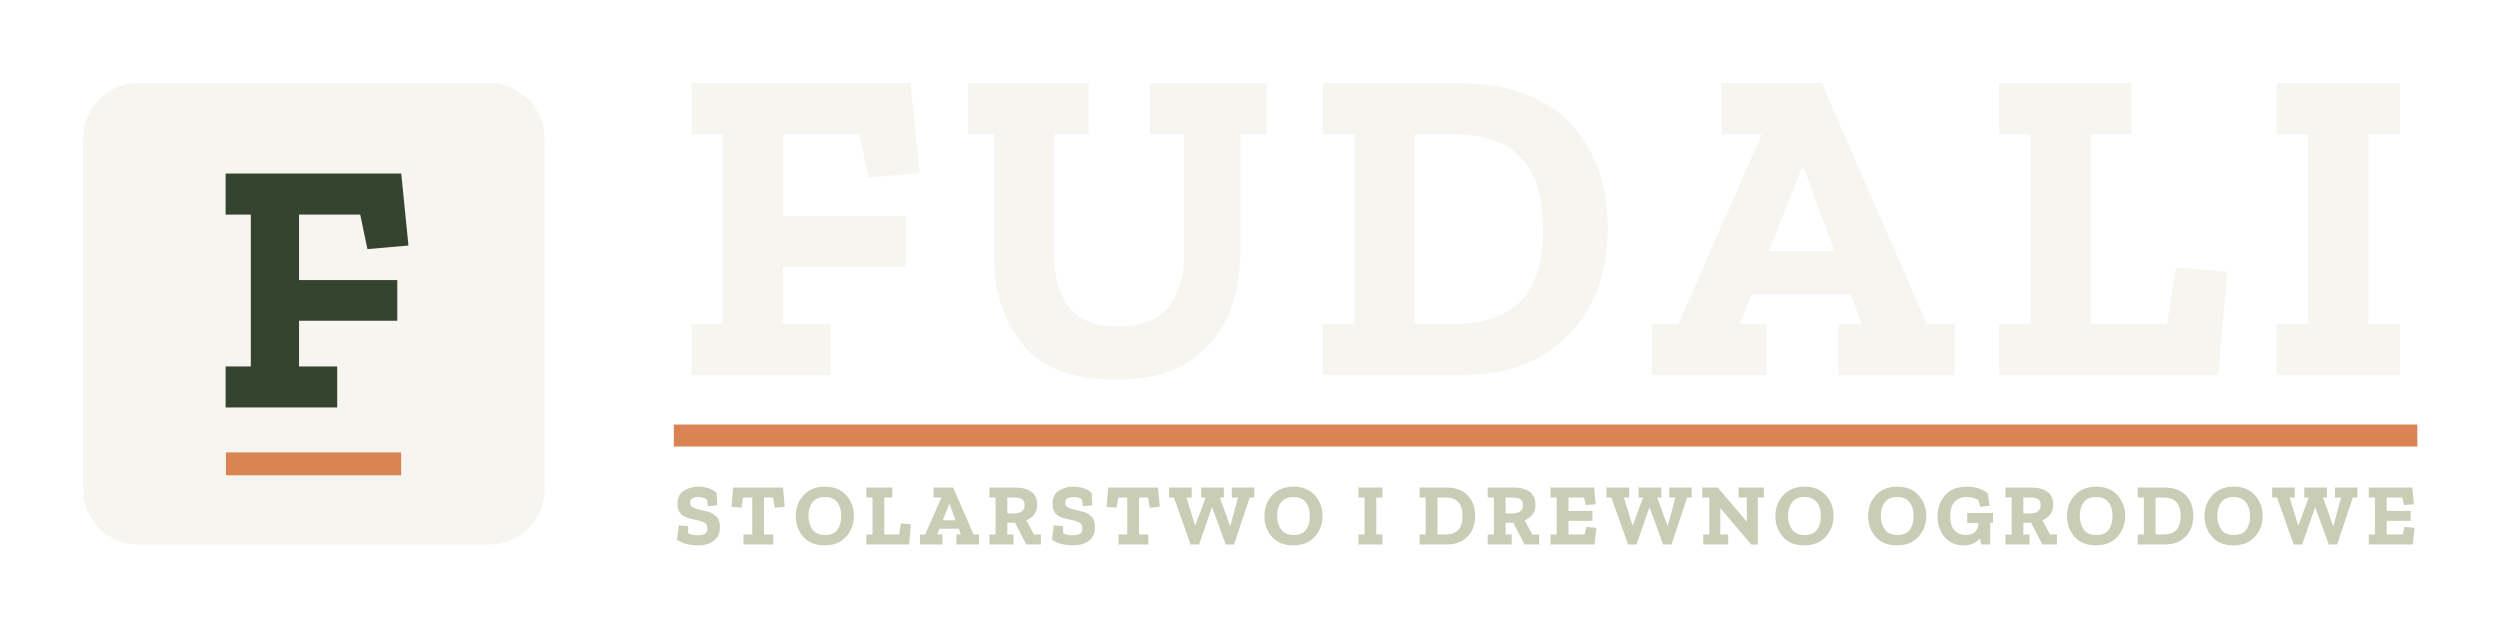
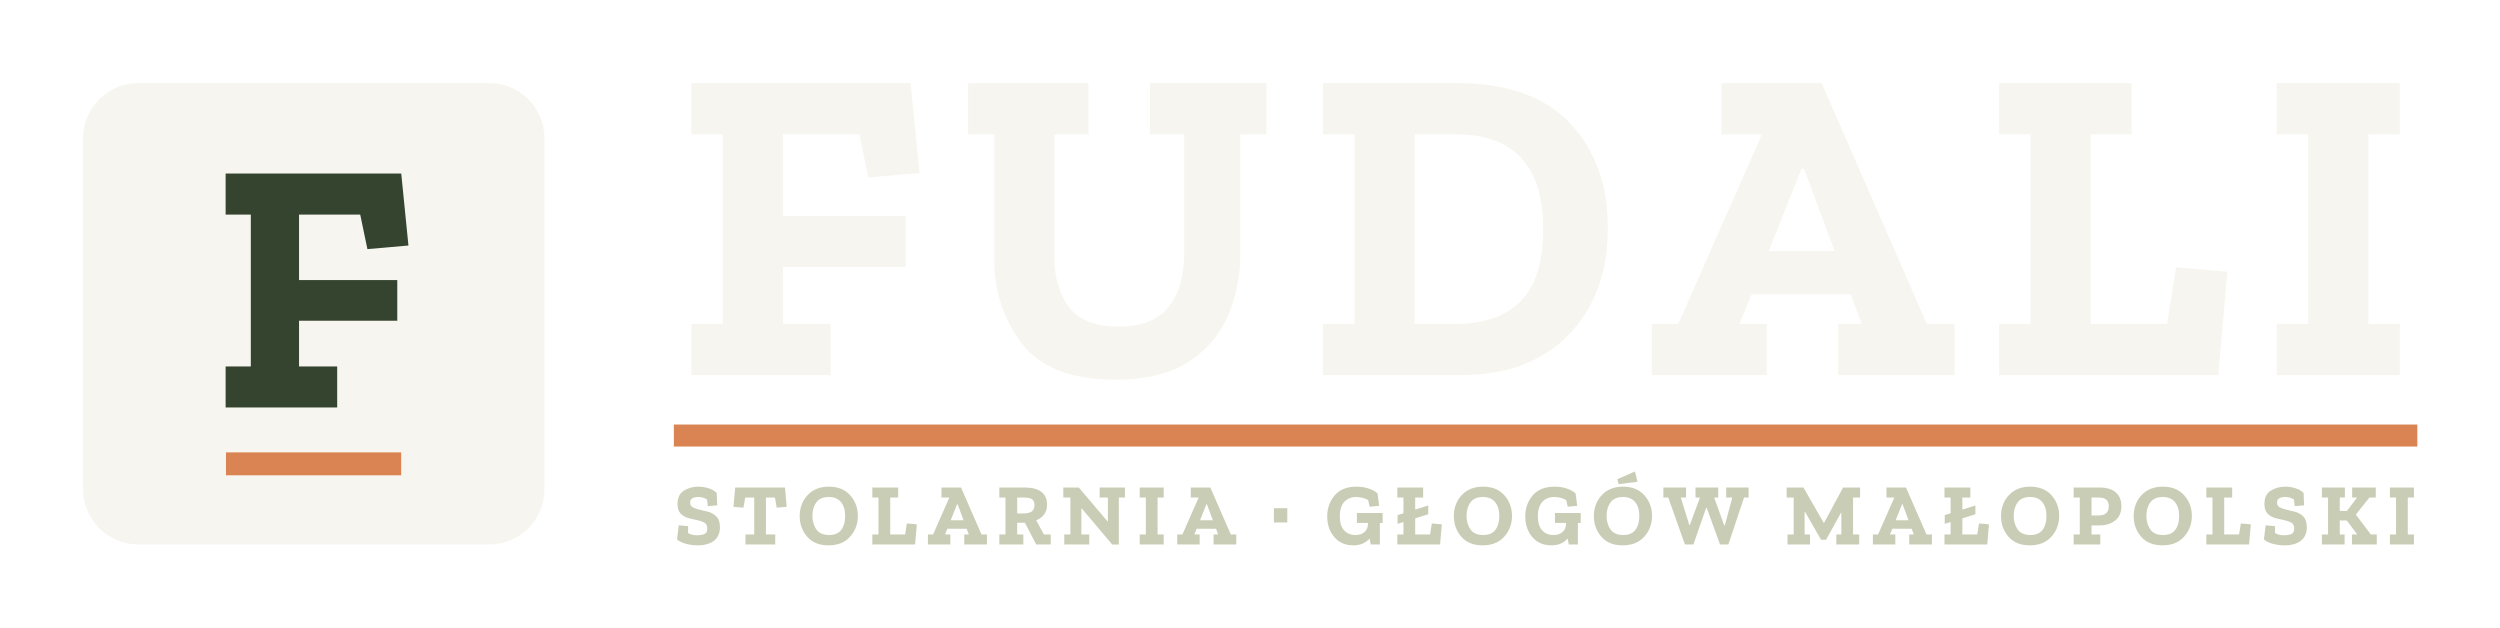
<svg xmlns="http://www.w3.org/2000/svg" viewBox="0 0 556.5 139.7" width="556.5" height="139.7">
  <g transform="translate(18.5 18.5)">
    <rect width="102.7" height="102.7" rx="12.3" fill="#F7F5EF" />
    <g transform="translate(28.6 72.2)">
      <path d="M43.818 -36.048 34.686 -35.247 33.084 -42.937H19.466V-28.358H41.335V-19.306H19.466V-9.132H27.957V0.0H3.124V-9.132H8.732V-42.937H3.124V-52.069H42.216Z" fill="#34442F" />
    </g>
    <rect x="31.8" y="82.2" width="39.0" height="5.1" fill="#DB8453" />
    <g transform="translate(131.5 0)">
      <g transform="translate(0 0.0)">
        <path d="M54.7 -45.0 43.3 -44.0 41.3 -53.6H24.3V-35.4H51.6V-24.1H24.3V-11.4H34.9V0.0H3.9V-11.4H10.9V-53.6H3.9V-65.0H52.7Z M131.9 -53.6H126.1V-26.9Q126.1 -20.0 123.5 -13.6Q120.9 -7.2 114.8 -3.1Q108.7 1.0 98.3 1.0Q83.5 1.0 77.4 -7.15Q71.3 -15.3 71.3 -25.8V-53.6H65.5V-65.0H92.3V-53.6H84.7V-26.2Q84.7 -19.5 87.95 -15.15Q91.2 -10.8 99.0 -10.8Q106.7 -10.8 110.15 -15.2Q113.6 -19.6 113.6 -26.9V-53.6H106.0V-65.0H131.9Z M207.9 -32.8Q207.9 -18.0 199.2 -9.0Q190.5 0.0 175.1 0.0H144.5V-11.4H151.5V-53.6H144.5V-65.0H174.3Q191 -65.0 199.45 -56.1Q207.9 -47.2 207.9 -32.8ZM193.5 -32.6Q193.5 -53.6 174 -53.6H164.9V-11.4H174Q183.4 -11.4 188.45 -16.4Q193.5 -21.4 193.5 -32.6Z M285.1 0.0H259.2V-11.4H264.4L262 -18.0H239.9L237.2 -11.4H243.3V0.0H217.7V-11.4H223.6L242.2 -53.6H233.2V-65.0H255.5L278.9 -11.4H285.1ZM258.4 -27.6 251.6 -45.9H251L243.7 -27.6Z M343.8 0.0H295.0V-11.4H302.0V-53.6H295.0V-65.0H324.5V-53.6H315.4V-11.4H332.4L334.4 -24.0L345.8 -23.0Z M384.2 0.0H356.8V-11.4H363.8V-53.6H356.8V-65.0H384.2V-53.6H377.2V-11.4H384.2Z" fill="#F7F5EF" transform="translate(0 65.0)" />
        <rect x="0" y="76.0" width="388.1" height="4.9" fill="#DB8453" />
-         <path d="M10.257 -3.841Q10.257 -1.872 8.931 -0.838Q7.605 0.195 5.285 0.195Q3.998 0.195 2.72 -0.136Q1.443 -0.468 0.702 -1.131L1.092 -4.271L3.179 -4.075L3.159 -2.535Q3.822 -2.184 4.29 -2.116Q4.758 -2.047 5.09 -2.047Q6.123 -2.047 6.786 -2.311Q7.449 -2.574 7.449 -3.53Q7.449 -4.582 6.669 -4.943Q5.889 -5.304 4.836 -5.499Q3.92 -5.655 2.993 -5.957Q2.067 -6.26 1.443 -6.952Q0.819 -7.644 0.819 -9.009Q0.819 -11.134 2.262 -12.002Q3.705 -12.87 5.421 -12.87Q6.669 -12.87 7.8 -12.49Q8.931 -12.11 9.536 -11.466L9.652 -8.716L7.566 -8.521L7.391 -10.004Q6.903 -10.335 6.406 -10.452Q5.909 -10.569 5.441 -10.569Q4.66 -10.569 4.144 -10.296Q3.627 -10.023 3.627 -9.341Q3.627 -8.541 4.29 -8.229Q4.953 -7.917 5.811 -7.722Q6.591 -7.566 7.634 -7.283Q8.678 -7 9.467 -6.23Q10.257 -5.46 10.257 -3.841Z M24.681 -8.385 22.458 -8.19 22.068 -10.452H20.059V-2.223H22.126V0.0H15.496V-2.223H17.446V-10.452H15.438L15.048 -8.19L12.825 -8.385L13.215 -12.675H24.291Z M40.08 -6.357Q40.08 -3.666 38.354 -1.736Q36.628 0.195 33.547 0.195Q30.447 0.195 28.789 -1.736Q27.132 -3.666 27.132 -6.318Q27.132 -9.087 28.887 -10.979Q30.642 -12.87 33.625 -12.87Q36.667 -12.87 38.374 -10.949Q40.08 -9.028 40.08 -6.357ZM37.252 -6.279Q37.252 -8.307 36.316 -9.438Q35.38 -10.569 33.606 -10.569Q31.714 -10.569 30.837 -9.37Q29.959 -8.171 29.959 -6.377Q29.959 -4.641 30.817 -3.373Q31.675 -2.106 33.684 -2.106Q35.536 -2.106 36.394 -3.266Q37.252 -4.426 37.252 -6.279Z M52.378 0.0H42.862V-2.223H44.227V-10.452H42.862V-12.675H48.615V-10.452H46.84V-2.223H50.155L50.545 -4.68L52.768 -4.485Z M67.933 0.0H62.883V-2.223H63.897L63.429 -3.51H59.119L58.593 -2.223H59.782V0.0H54.79V-2.223H55.941L59.568 -10.452H57.813V-12.675H62.161L66.724 -2.223H67.933ZM62.727 -5.382 61.401 -8.95H61.284L59.86 -5.382Z M81.694 0.0H78.457L75.942 -4.836H74.226V-2.223H75.591V0.0H70.248V-2.223H71.613V-10.452H70.248V-12.675H75.981Q78.34 -12.675 79.608 -11.71Q80.875 -10.745 80.875 -8.834Q80.875 -7.546 80.212 -6.679Q79.549 -5.811 78.457 -5.382L80.173 -2.223H81.694ZM78.067 -8.775Q78.067 -9.73 77.502 -10.091Q76.936 -10.452 75.513 -10.452H74.226V-6.903H75.474Q76.975 -6.903 77.521 -7.39Q78.067 -7.878 78.067 -8.775Z M93.739 -3.841Q93.739 -1.872 92.413 -0.838Q91.087 0.195 88.766 0.195Q87.479 0.195 86.202 -0.136Q84.925 -0.468 84.184 -1.131L84.574 -4.271L86.66 -4.075L86.641 -2.535Q87.304 -2.184 87.772 -2.116Q88.24 -2.047 88.571 -2.047Q89.605 -2.047 90.268 -2.311Q90.931 -2.574 90.931 -3.53Q90.931 -4.582 90.151 -4.943Q89.371 -5.304 88.318 -5.499Q87.401 -5.655 86.475 -5.957Q85.549 -6.26 84.925 -6.952Q84.301 -7.644 84.301 -9.009Q84.301 -11.134 85.744 -12.002Q87.187 -12.87 88.903 -12.87Q90.151 -12.87 91.282 -12.49Q92.413 -12.11 93.017 -11.466L93.134 -8.716L91.048 -8.521L90.872 -10.004Q90.385 -10.335 89.888 -10.452Q89.39 -10.569 88.922 -10.569Q88.142 -10.569 87.626 -10.296Q87.109 -10.023 87.109 -9.341Q87.109 -8.541 87.772 -8.229Q88.435 -7.917 89.293 -7.722Q90.073 -7.566 91.116 -7.283Q92.159 -7 92.949 -6.23Q93.739 -5.46 93.739 -3.841Z M108.163 -8.385 105.94 -8.19 105.55 -10.452H103.541V-2.223H105.608V0.0H98.978V-2.223H100.928V-10.452H98.92L98.53 -8.19L96.307 -8.385L96.697 -12.675H107.773Z M129.197 -10.452H128.183L124.693 0.0H122.84L119.857 -8.19H119.759L116.912 0.0H115.021L111.316 -10.452H110.224V-12.675H115.274V-10.452H114.104L115.996 -4.329H116.113L118.375 -10.452H117.38V-12.675H122.431V-10.452H121.534L123.776 -4.212H123.893L125.57 -10.452H124.205V-12.675H129.197Z M144.401 -6.357Q144.401 -3.666 142.675 -1.736Q140.95 0.195 137.869 0.195Q134.768 0.195 133.111 -1.736Q131.453 -3.666 131.453 -6.318Q131.453 -9.087 133.208 -10.979Q134.963 -12.87 137.947 -12.87Q140.989 -12.87 142.695 -10.949Q144.401 -9.028 144.401 -6.357ZM141.574 -6.279Q141.574 -8.307 140.638 -9.438Q139.702 -10.569 137.927 -10.569Q136.036 -10.569 135.158 -9.37Q134.281 -8.171 134.281 -6.377Q134.281 -4.641 135.139 -3.373Q135.997 -2.106 138.005 -2.106Q139.858 -2.106 140.716 -3.266Q141.574 -4.426 141.574 -6.279Z  M157.727 0.0H152.384V-2.223H153.749V-10.452H152.384V-12.675H157.727V-10.452H156.362V-2.223H157.727Z  M178.365 -6.396Q178.365 -3.51 176.669 -1.755Q174.972 0.0 171.969 0.0H166.002V-2.223H167.367V-10.452H166.002V-12.675H171.813Q175.07 -12.675 176.718 -10.94Q178.365 -9.204 178.365 -6.396ZM175.557 -6.357Q175.557 -10.452 171.755 -10.452H169.98V-2.223H171.755Q173.588 -2.223 174.573 -3.198Q175.557 -4.173 175.557 -6.357Z M192.614 0.0H189.377L186.861 -4.836H185.145V-2.223H186.51V0.0H181.167V-2.223H182.532V-10.452H181.167V-12.675H186.9Q189.26 -12.675 190.527 -11.71Q191.795 -10.745 191.795 -8.834Q191.795 -7.546 191.132 -6.679Q190.469 -5.811 189.377 -5.382L191.093 -2.223H192.614ZM188.987 -8.775Q188.987 -9.73 188.421 -10.091Q187.856 -10.452 186.432 -10.452H185.145V-6.903H186.393Q187.895 -6.903 188.441 -7.39Q188.987 -7.878 188.987 -8.775Z M204.951 0.0H195.162V-2.223H196.527V-10.452H195.162V-12.675H204.834L205.224 -8.97L203.001 -8.775L202.611 -10.452H199.14V-7.468H204.483V-5.265H199.14V-2.223H202.728L203.118 -3.9L205.341 -3.705Z M226.571 -10.452H225.557L222.066 0.0H220.214L217.23 -8.19H217.133L214.286 0.0H212.394L208.689 -10.452H207.597V-12.675H212.648V-10.452H211.478L213.369 -4.329H213.486L215.748 -10.452H214.754V-12.675H219.804V-10.452H218.907L221.15 -4.212H221.267L222.944 -10.452H221.579V-12.675H226.571Z M242.652 -10.452H241.287V0.0L239.824 0.019L233.019 -8.034H232.941V-2.223H234.696V0.0H229.138V-2.223H230.503V-10.452H228.924V-12.675H232.375L238.771 -5.148H238.849V-10.452H237.016V-12.675H242.652Z M258.148 -6.357Q258.148 -3.666 256.423 -1.736Q254.697 0.195 251.616 0.195Q248.515 0.195 246.858 -1.736Q245.2 -3.666 245.2 -6.318Q245.2 -9.087 246.955 -10.979Q248.71 -12.87 251.694 -12.87Q254.736 -12.87 256.442 -10.949Q258.148 -9.028 258.148 -6.357ZM255.321 -6.279Q255.321 -8.307 254.385 -9.438Q253.449 -10.569 251.674 -10.569Q249.783 -10.569 248.905 -9.37Q248.028 -8.171 248.028 -6.377Q248.028 -4.641 248.886 -3.373Q249.744 -2.106 251.752 -2.106Q253.605 -2.106 254.463 -3.266Q255.321 -4.426 255.321 -6.279Z  M278.787 -6.357Q278.787 -3.666 277.061 -1.736Q275.335 0.195 272.254 0.195Q269.154 0.195 267.496 -1.736Q265.839 -3.666 265.839 -6.318Q265.839 -9.087 267.594 -10.979Q269.349 -12.87 272.332 -12.87Q275.374 -12.87 277.08 -10.949Q278.787 -9.028 278.787 -6.357ZM275.959 -6.279Q275.959 -8.307 275.023 -9.438Q274.087 -10.569 272.313 -10.569Q270.421 -10.569 269.544 -9.37Q268.666 -8.171 268.666 -6.377Q268.666 -4.641 269.524 -3.373Q270.382 -2.106 272.391 -2.106Q274.243 -2.106 275.101 -3.266Q275.959 -4.426 275.959 -6.279Z M293.64 -4.797H293.016V0.0H290.988L290.734 -1.326Q290.149 -0.643 289.242 -0.224Q288.336 0.195 287.107 0.195Q284.436 0.195 282.866 -1.657Q281.296 -3.51 281.296 -6.24Q281.296 -8.97 282.954 -10.92Q284.611 -12.87 287.829 -12.87Q289.369 -12.87 290.627 -12.421Q291.885 -11.973 292.509 -11.349L292.86 -8.6L290.754 -8.405L290.403 -9.886Q289.896 -10.218 289.125 -10.393Q288.355 -10.569 287.712 -10.569Q286.152 -10.569 285.128 -9.516Q284.104 -8.463 284.104 -6.279Q284.104 -4.173 285.069 -3.139Q286.035 -2.106 287.575 -2.106Q288.862 -2.106 289.623 -2.788Q290.383 -3.471 290.383 -4.719V-4.797H287.907V-7H293.64Z M307.868 0.0H304.631L302.116 -4.836H300.4V-2.223H301.765V0.0H296.422V-2.223H297.787V-10.452H296.422V-12.675H302.155Q304.514 -12.675 305.782 -11.71Q307.049 -10.745 307.049 -8.834Q307.049 -7.546 306.386 -6.679Q305.723 -5.811 304.631 -5.382L306.347 -2.223H307.868ZM304.241 -8.775Q304.241 -9.73 303.676 -10.091Q303.11 -10.452 301.687 -10.452H300.4V-6.903H301.648Q303.149 -6.903 303.695 -7.39Q304.241 -7.878 304.241 -8.775Z M323.072 -6.357Q323.072 -3.666 321.347 -1.736Q319.621 0.195 316.54 0.195Q313.439 0.195 311.782 -1.736Q310.124 -3.666 310.124 -6.318Q310.124 -9.087 311.879 -10.979Q313.634 -12.87 316.618 -12.87Q319.66 -12.87 321.366 -10.949Q323.072 -9.028 323.072 -6.357ZM320.245 -6.279Q320.245 -8.307 319.309 -9.438Q318.373 -10.569 316.598 -10.569Q314.707 -10.569 313.829 -9.37Q312.952 -8.171 312.952 -6.377Q312.952 -4.641 313.81 -3.373Q314.668 -2.106 316.676 -2.106Q318.529 -2.106 319.387 -3.266Q320.245 -4.426 320.245 -6.279Z M338.218 -6.396Q338.218 -3.51 336.521 -1.755Q334.825 0.0 331.822 0.0H325.855V-2.223H327.22V-10.452H325.855V-12.675H331.666Q334.922 -12.675 336.57 -10.94Q338.218 -9.204 338.218 -6.396ZM335.41 -6.357Q335.41 -10.452 331.607 -10.452H329.833V-2.223H331.607Q333.44 -2.223 334.425 -3.198Q335.41 -4.173 335.41 -6.357Z M353.675 -6.357Q353.675 -3.666 351.949 -1.736Q350.224 0.195 347.143 0.195Q344.042 0.195 342.385 -1.736Q340.727 -3.666 340.727 -6.318Q340.727 -9.087 342.482 -10.979Q344.237 -12.87 347.221 -12.87Q350.263 -12.87 351.969 -10.949Q353.675 -9.028 353.675 -6.357ZM350.848 -6.279Q350.848 -8.307 349.912 -9.438Q348.976 -10.569 347.201 -10.569Q345.31 -10.569 344.432 -9.37Q343.555 -8.171 343.555 -6.377Q343.555 -4.641 344.413 -3.373Q345.271 -2.106 347.279 -2.106Q349.132 -2.106 349.99 -3.266Q350.848 -4.426 350.848 -6.279Z M374.749 -10.452H373.735L370.244 0.0H368.392L365.408 -8.19H365.311L362.464 0.0H360.572L356.867 -10.452H355.775V-12.675H360.826V-10.452H359.656L361.547 -4.329H361.664L363.926 -10.452H362.932V-12.675H367.982V-10.452H367.085L369.328 -4.212H369.445L371.122 -10.452H369.757V-12.675H374.749Z M387.086 0.0H377.297V-2.223H378.662V-10.452H377.297V-12.675H386.969L387.359 -8.97L385.136 -8.775L384.746 -10.452H381.275V-7.468H386.618V-5.265H381.275V-2.223H384.863L385.253 -3.9L387.476 -3.705Z" fill="#C9CDB5" transform="translate(0 102.7)" />
+         <path d="M10.257 -3.841Q10.257 -1.872 8.931 -0.838Q7.605 0.195 5.285 0.195Q3.998 0.195 2.72 -0.136Q1.443 -0.468 0.702 -1.131L1.092 -4.271L3.179 -4.075L3.159 -2.535Q3.822 -2.184 4.29 -2.116Q4.758 -2.047 5.09 -2.047Q6.123 -2.047 6.786 -2.311Q7.449 -2.574 7.449 -3.53Q7.449 -4.582 6.669 -4.943Q5.889 -5.304 4.836 -5.499Q3.92 -5.655 2.993 -5.957Q2.067 -6.26 1.443 -6.952Q0.819 -7.644 0.819 -9.009Q0.819 -11.134 2.262 -12.002Q3.705 -12.87 5.421 -12.87Q6.669 -12.87 7.8 -12.49Q8.931 -12.11 9.536 -11.466L9.652 -8.716L7.566 -8.521L7.391 -10.004Q6.903 -10.335 6.406 -10.452Q5.909 -10.569 5.441 -10.569Q4.66 -10.569 4.144 -10.296Q3.627 -10.023 3.627 -9.341Q3.627 -8.541 4.29 -8.229Q4.953 -7.917 5.811 -7.722Q6.591 -7.566 7.634 -7.283Q8.678 -7 9.467 -6.23Q10.257 -5.46 10.257 -3.841Z M25.121 -8.385 22.898 -8.19 22.508 -10.452H20.5V-2.223H22.567V0.0H15.937V-2.223H17.887V-10.452H15.878L15.488 -8.19L13.265 -8.385L13.655 -12.675H24.731Z M40.961 -6.357Q40.961 -3.666 39.235 -1.736Q37.509 0.195 34.428 0.195Q31.328 0.195 29.67 -1.736Q28.013 -3.666 28.013 -6.318Q28.013 -9.087 29.768 -10.979Q31.523 -12.87 34.506 -12.87Q37.548 -12.87 39.254 -10.949Q40.961 -9.028 40.961 -6.357ZM38.133 -6.279Q38.133 -8.307 37.197 -9.438Q36.261 -10.569 34.487 -10.569Q32.595 -10.569 31.718 -9.37Q30.84 -8.171 30.84 -6.377Q30.84 -4.641 31.698 -3.373Q32.556 -2.106 34.565 -2.106Q36.417 -2.106 37.275 -3.266Q38.133 -4.426 38.133 -6.279Z M53.699 0.0H44.183V-2.223H45.548V-10.452H44.183V-12.675H49.936V-10.452H48.161V-2.223H51.476L51.866 -4.68L54.089 -4.485Z M69.695 0.0H64.644V-2.223H65.658L65.19 -3.51H60.881L60.354 -2.223H61.544V0.0H56.552V-2.223H57.702L61.329 -10.452H59.574V-12.675H63.923L68.486 -2.223H69.695ZM64.488 -5.382 63.162 -8.95H63.045L61.622 -5.382Z M83.896 0.0H80.659L78.143 -4.836H76.427V-2.223H77.792V0.0H72.449V-2.223H73.814V-10.452H72.449V-12.675H78.182Q80.542 -12.675 81.809 -11.71Q83.077 -10.745 83.077 -8.834Q83.077 -7.546 82.414 -6.679Q81.751 -5.811 80.659 -5.382L82.375 -2.223H83.896ZM80.269 -8.775Q80.269 -9.73 79.703 -10.091Q79.138 -10.452 77.714 -10.452H76.427V-6.903H77.675Q79.177 -6.903 79.723 -7.39Q80.269 -7.878 80.269 -8.775Z M100.418 -10.452H99.053V0.0L97.59 0.019L90.785 -8.034H90.707V-2.223H92.462V0.0H86.904V-2.223H88.269V-10.452H86.69V-12.675H90.141L96.537 -5.148H96.615V-10.452H94.782V-12.675H100.418Z M109.042 0.0H103.699V-2.223H105.064V-10.452H103.699V-12.675H109.042V-10.452H107.677V-2.223H109.042Z M125.193 0.0H120.143V-2.223H121.157L120.689 -3.51H116.379L115.853 -2.223H117.042V0.0H112.05V-2.223H113.201L116.828 -10.452H115.073V-12.675H119.421L123.984 -2.223H125.193ZM119.987 -5.382 118.661 -8.95H118.544L117.12 -5.382Z  M133.569 -4.894V-8.073H136.553V-4.894Z  M157.779 -4.797H157.155V0.0H155.127L154.874 -1.326Q154.289 -0.643 153.382 -0.224Q152.475 0.195 151.247 0.195Q148.575 0.195 147.005 -1.657Q145.436 -3.51 145.436 -6.24Q145.436 -8.97 147.093 -10.92Q148.751 -12.87 151.968 -12.87Q153.509 -12.87 154.766 -12.421Q156.024 -11.973 156.648 -11.349L156.999 -8.6L154.893 -8.405L154.542 -9.886Q154.035 -10.218 153.265 -10.393Q152.495 -10.569 151.851 -10.569Q150.291 -10.569 149.267 -9.516Q148.244 -8.463 148.244 -6.279Q148.244 -4.173 149.209 -3.139Q150.174 -2.106 151.715 -2.106Q153.002 -2.106 153.762 -2.788Q154.523 -3.471 154.523 -4.719V-4.797H152.046V-7H157.779Z M170.557 0.0H161.041V-2.223H162.406V-4.992L161.099 -4.582V-6.532L162.406 -6.942V-10.452H161.041V-12.675H166.793V-10.452H165.019V-7.761L167.924 -8.678V-6.728L165.019 -5.811V-2.223H168.334L168.724 -4.68L170.947 -4.485Z M186.572 -6.357Q186.572 -3.666 184.846 -1.736Q183.12 0.195 180.039 0.195Q176.939 0.195 175.281 -1.736Q173.624 -3.666 173.624 -6.318Q173.624 -9.087 175.379 -10.979Q177.134 -12.87 180.117 -12.87Q183.159 -12.87 184.865 -10.949Q186.572 -9.028 186.572 -6.357ZM183.744 -6.279Q183.744 -8.307 182.808 -9.438Q181.872 -10.569 180.098 -10.569Q178.206 -10.569 177.329 -9.37Q176.451 -8.171 176.451 -6.377Q176.451 -4.641 177.309 -3.373Q178.167 -2.106 180.176 -2.106Q182.028 -2.106 182.886 -3.266Q183.744 -4.426 183.744 -6.279Z M201.865 -4.797H201.241V0.0H199.213L198.96 -1.326Q198.375 -0.643 197.468 -0.224Q196.561 0.195 195.333 0.195Q192.661 0.195 191.091 -1.657Q189.522 -3.51 189.522 -6.24Q189.522 -8.97 191.179 -10.92Q192.837 -12.87 196.054 -12.87Q197.595 -12.87 198.852 -12.421Q200.11 -11.973 200.734 -11.349L201.085 -8.6L198.979 -8.405L198.628 -9.886Q198.121 -10.218 197.351 -10.393Q196.581 -10.569 195.937 -10.569Q194.377 -10.569 193.353 -9.516Q192.33 -8.463 192.33 -6.279Q192.33 -4.173 193.295 -3.139Q194.26 -2.106 195.801 -2.106Q197.088 -2.106 197.848 -2.788Q198.609 -3.471 198.609 -4.719V-4.797H196.132V-7H201.865Z M214.506 -13.962 210.314 -13.416 210.002 -14.527 213.941 -16.244ZM217.743 -6.357Q217.743 -3.666 216.018 -1.736Q214.292 0.195 211.211 0.195Q208.11 0.195 206.453 -1.736Q204.795 -3.666 204.795 -6.318Q204.795 -9.087 206.55 -10.979Q208.305 -12.87 211.289 -12.87Q214.331 -12.87 216.037 -10.949Q217.743 -9.028 217.743 -6.357ZM214.916 -6.279Q214.916 -8.307 213.98 -9.438Q213.044 -10.569 211.269 -10.569Q209.378 -10.569 208.5 -9.37Q207.623 -8.171 207.623 -6.377Q207.623 -4.641 208.481 -3.373Q209.339 -2.106 211.347 -2.106Q213.2 -2.106 214.058 -3.266Q214.916 -4.426 214.916 -6.279Z M239.238 -10.452H238.224L234.733 0.0H232.881L229.897 -8.19H229.8L226.953 0.0H225.061L221.356 -10.452H220.264V-12.675H225.315V-10.452H224.145L226.036 -4.329H226.153L228.415 -10.452H227.421V-12.675H232.471V-10.452H231.574L233.817 -4.212H233.934L235.611 -10.452H234.246V-12.675H239.238Z  M264.052 -10.452H262.492V-2.223H263.857V0.0H258.768V-2.223H259.879V-7.059H259.801L256.467 -1.034H255.375L251.787 -7.293H251.709V-2.223H252.918V0.0H247.906V-2.223H249.271V-10.452H247.711V-12.675H251.455L255.96 -4.816H256.038L260.269 -12.675H264.052Z M280.047 0.0H274.997V-2.223H276.011L275.543 -3.51H271.233L270.707 -2.223H271.896V0.0H266.904V-2.223H268.055L271.682 -10.452H269.927V-12.675H274.275L278.838 -2.223H280.047ZM274.841 -5.382 273.515 -8.95H273.398L271.974 -5.382Z M292.357 0.0H282.841V-2.223H284.206V-4.992L282.9 -4.582V-6.532L284.206 -6.942V-10.452H282.841V-12.675H288.594V-10.452H286.819V-7.761L289.725 -8.678V-6.728L286.819 -5.811V-2.223H290.134L290.524 -4.68L292.747 -4.485Z M308.372 -6.357Q308.372 -3.666 306.646 -1.736Q304.92 0.195 301.839 0.195Q298.739 0.195 297.081 -1.736Q295.424 -3.666 295.424 -6.318Q295.424 -9.087 297.179 -10.979Q298.934 -12.87 301.917 -12.87Q304.959 -12.87 306.666 -10.949Q308.372 -9.028 308.372 -6.357ZM305.544 -6.279Q305.544 -8.307 304.608 -9.438Q303.672 -10.569 301.898 -10.569Q300.006 -10.569 299.129 -9.37Q298.251 -8.171 298.251 -6.377Q298.251 -4.641 299.109 -3.373Q299.967 -2.106 301.976 -2.106Q303.828 -2.106 304.686 -3.266Q305.544 -4.426 305.544 -6.279Z M322.222 -8.541Q322.222 -6.377 320.808 -5.314Q319.395 -4.251 317.523 -4.251H315.573V-2.223H317.523V0.0H311.595V-2.223H312.96V-10.452H311.595V-12.675H317.406Q319.765 -12.675 320.994 -11.564Q322.222 -10.452 322.222 -8.541ZM319.414 -8.502Q319.414 -9.438 318.897 -9.945Q318.381 -10.452 317.074 -10.452H315.573V-6.455H317.035Q318.381 -6.455 318.897 -7.02Q319.414 -7.585 319.414 -8.502Z M337.905 -6.357Q337.905 -3.666 336.18 -1.736Q334.454 0.195 331.373 0.195Q328.272 0.195 326.615 -1.736Q324.957 -3.666 324.957 -6.318Q324.957 -9.087 326.712 -10.979Q328.467 -12.87 331.451 -12.87Q334.493 -12.87 336.199 -10.949Q337.905 -9.028 337.905 -6.357ZM335.078 -6.279Q335.078 -8.307 334.142 -9.438Q333.206 -10.569 331.431 -10.569Q329.54 -10.569 328.662 -9.37Q327.785 -8.171 327.785 -6.377Q327.785 -4.641 328.643 -3.373Q329.501 -2.106 331.509 -2.106Q333.362 -2.106 334.22 -3.266Q335.078 -4.426 335.078 -6.279Z M350.644 0.0H341.128V-2.223H342.493V-10.452H341.128V-12.675H346.881V-10.452H345.106V-2.223H348.421L348.811 -4.68L351.034 -4.485Z M363.5 -3.841Q363.5 -1.872 362.174 -0.838Q360.848 0.195 358.527 0.195Q357.24 0.195 355.963 -0.136Q354.686 -0.468 353.945 -1.131L354.335 -4.271L356.421 -4.075L356.402 -2.535Q357.065 -2.184 357.533 -2.116Q358.001 -2.047 358.332 -2.047Q359.366 -2.047 360.029 -2.311Q360.692 -2.574 360.692 -3.53Q360.692 -4.582 359.912 -4.943Q359.132 -5.304 358.079 -5.499Q357.162 -5.655 356.236 -5.957Q355.31 -6.26 354.686 -6.952Q354.062 -7.644 354.062 -9.009Q354.062 -11.134 355.505 -12.002Q356.948 -12.87 358.664 -12.87Q359.912 -12.87 361.043 -12.49Q362.174 -12.11 362.778 -11.466L362.895 -8.716L360.809 -8.521L360.633 -10.004Q360.146 -10.335 359.649 -10.452Q359.151 -10.569 358.683 -10.569Q357.903 -10.569 357.387 -10.296Q356.87 -10.023 356.87 -9.341Q356.87 -8.541 357.533 -8.229Q358.196 -7.917 359.054 -7.722Q359.834 -7.566 360.877 -7.283Q361.92 -7 362.71 -6.23Q363.5 -5.46 363.5 -3.841Z M379.066 0.0H373.548V-2.223H374.718L372.397 -5.343H370.837V-2.223H371.91V0.0H366.859V-2.223H368.224V-10.452H366.859V-12.675H371.968V-10.452H370.837V-7.468H372.436L374.679 -10.452H373.587V-12.675H378.852V-10.452H377.428L374.406 -6.649L377.76 -2.223H379.066Z M387.339 0.0H381.996V-2.223H383.361V-10.452H381.996V-12.675H387.339V-10.452H385.974V-2.223H387.339Z" fill="#C9CDB5" transform="translate(0 102.7)" />
      </g>
    </g>
  </g>
</svg>
